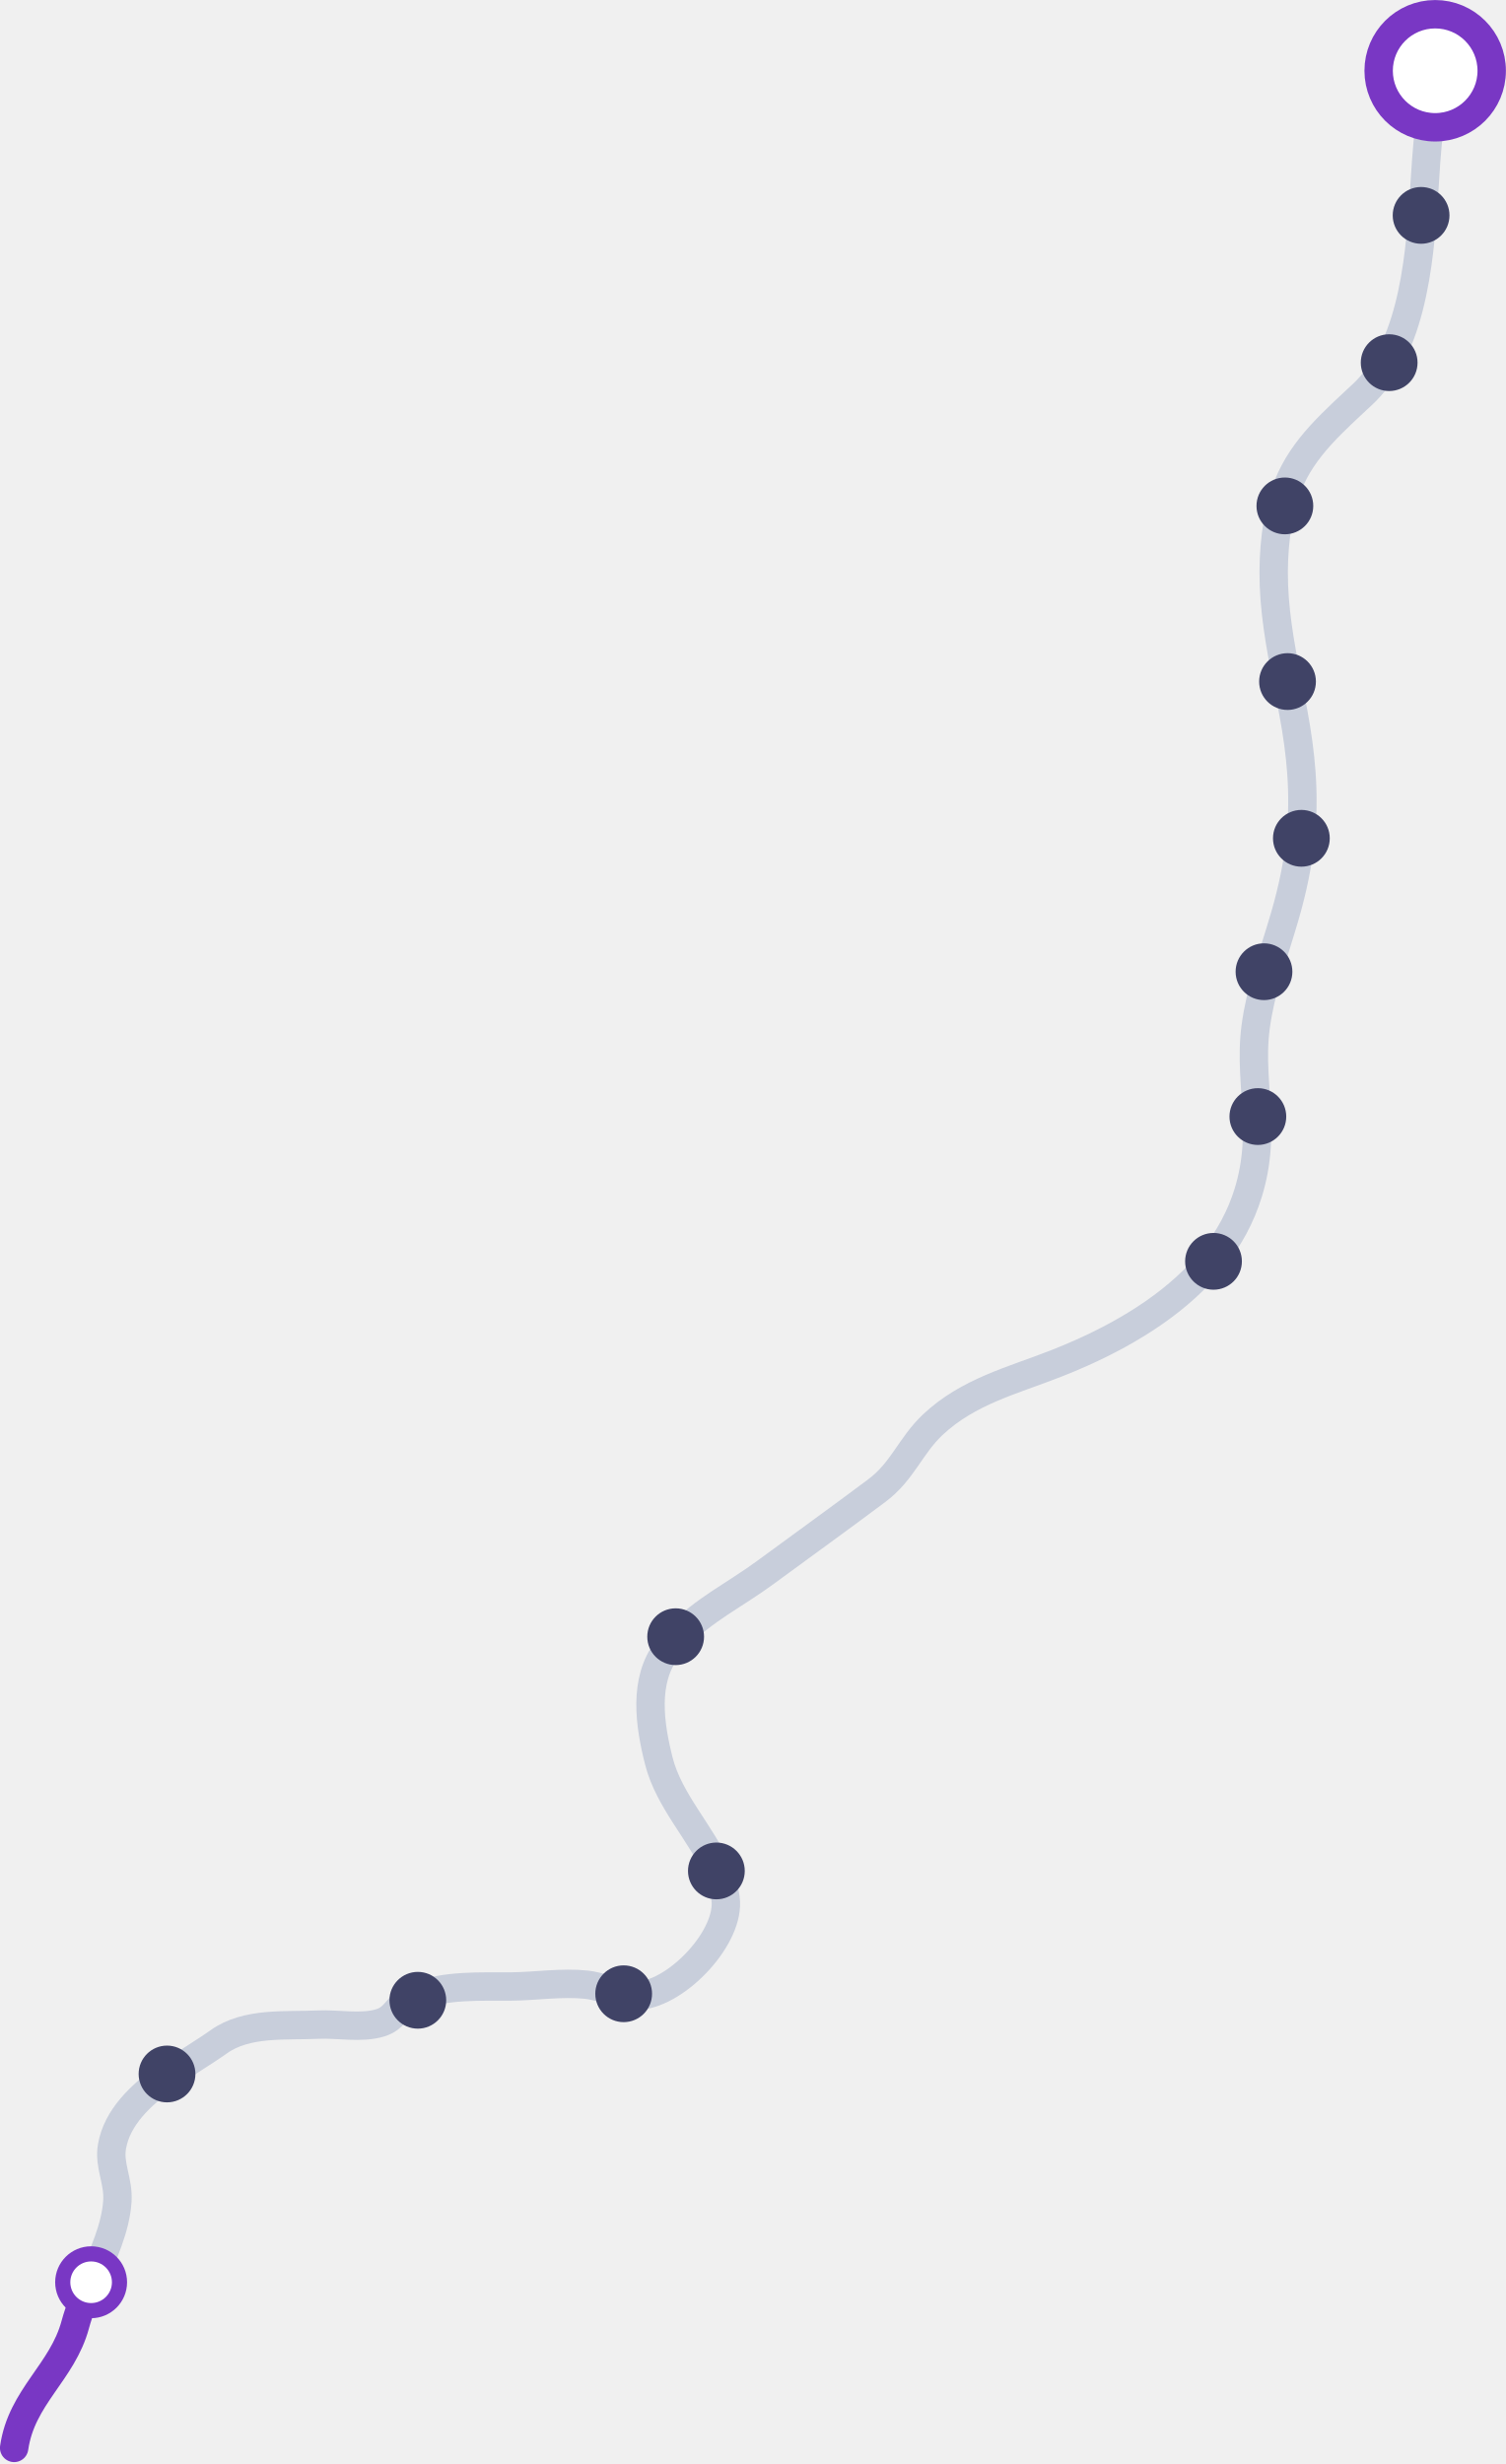
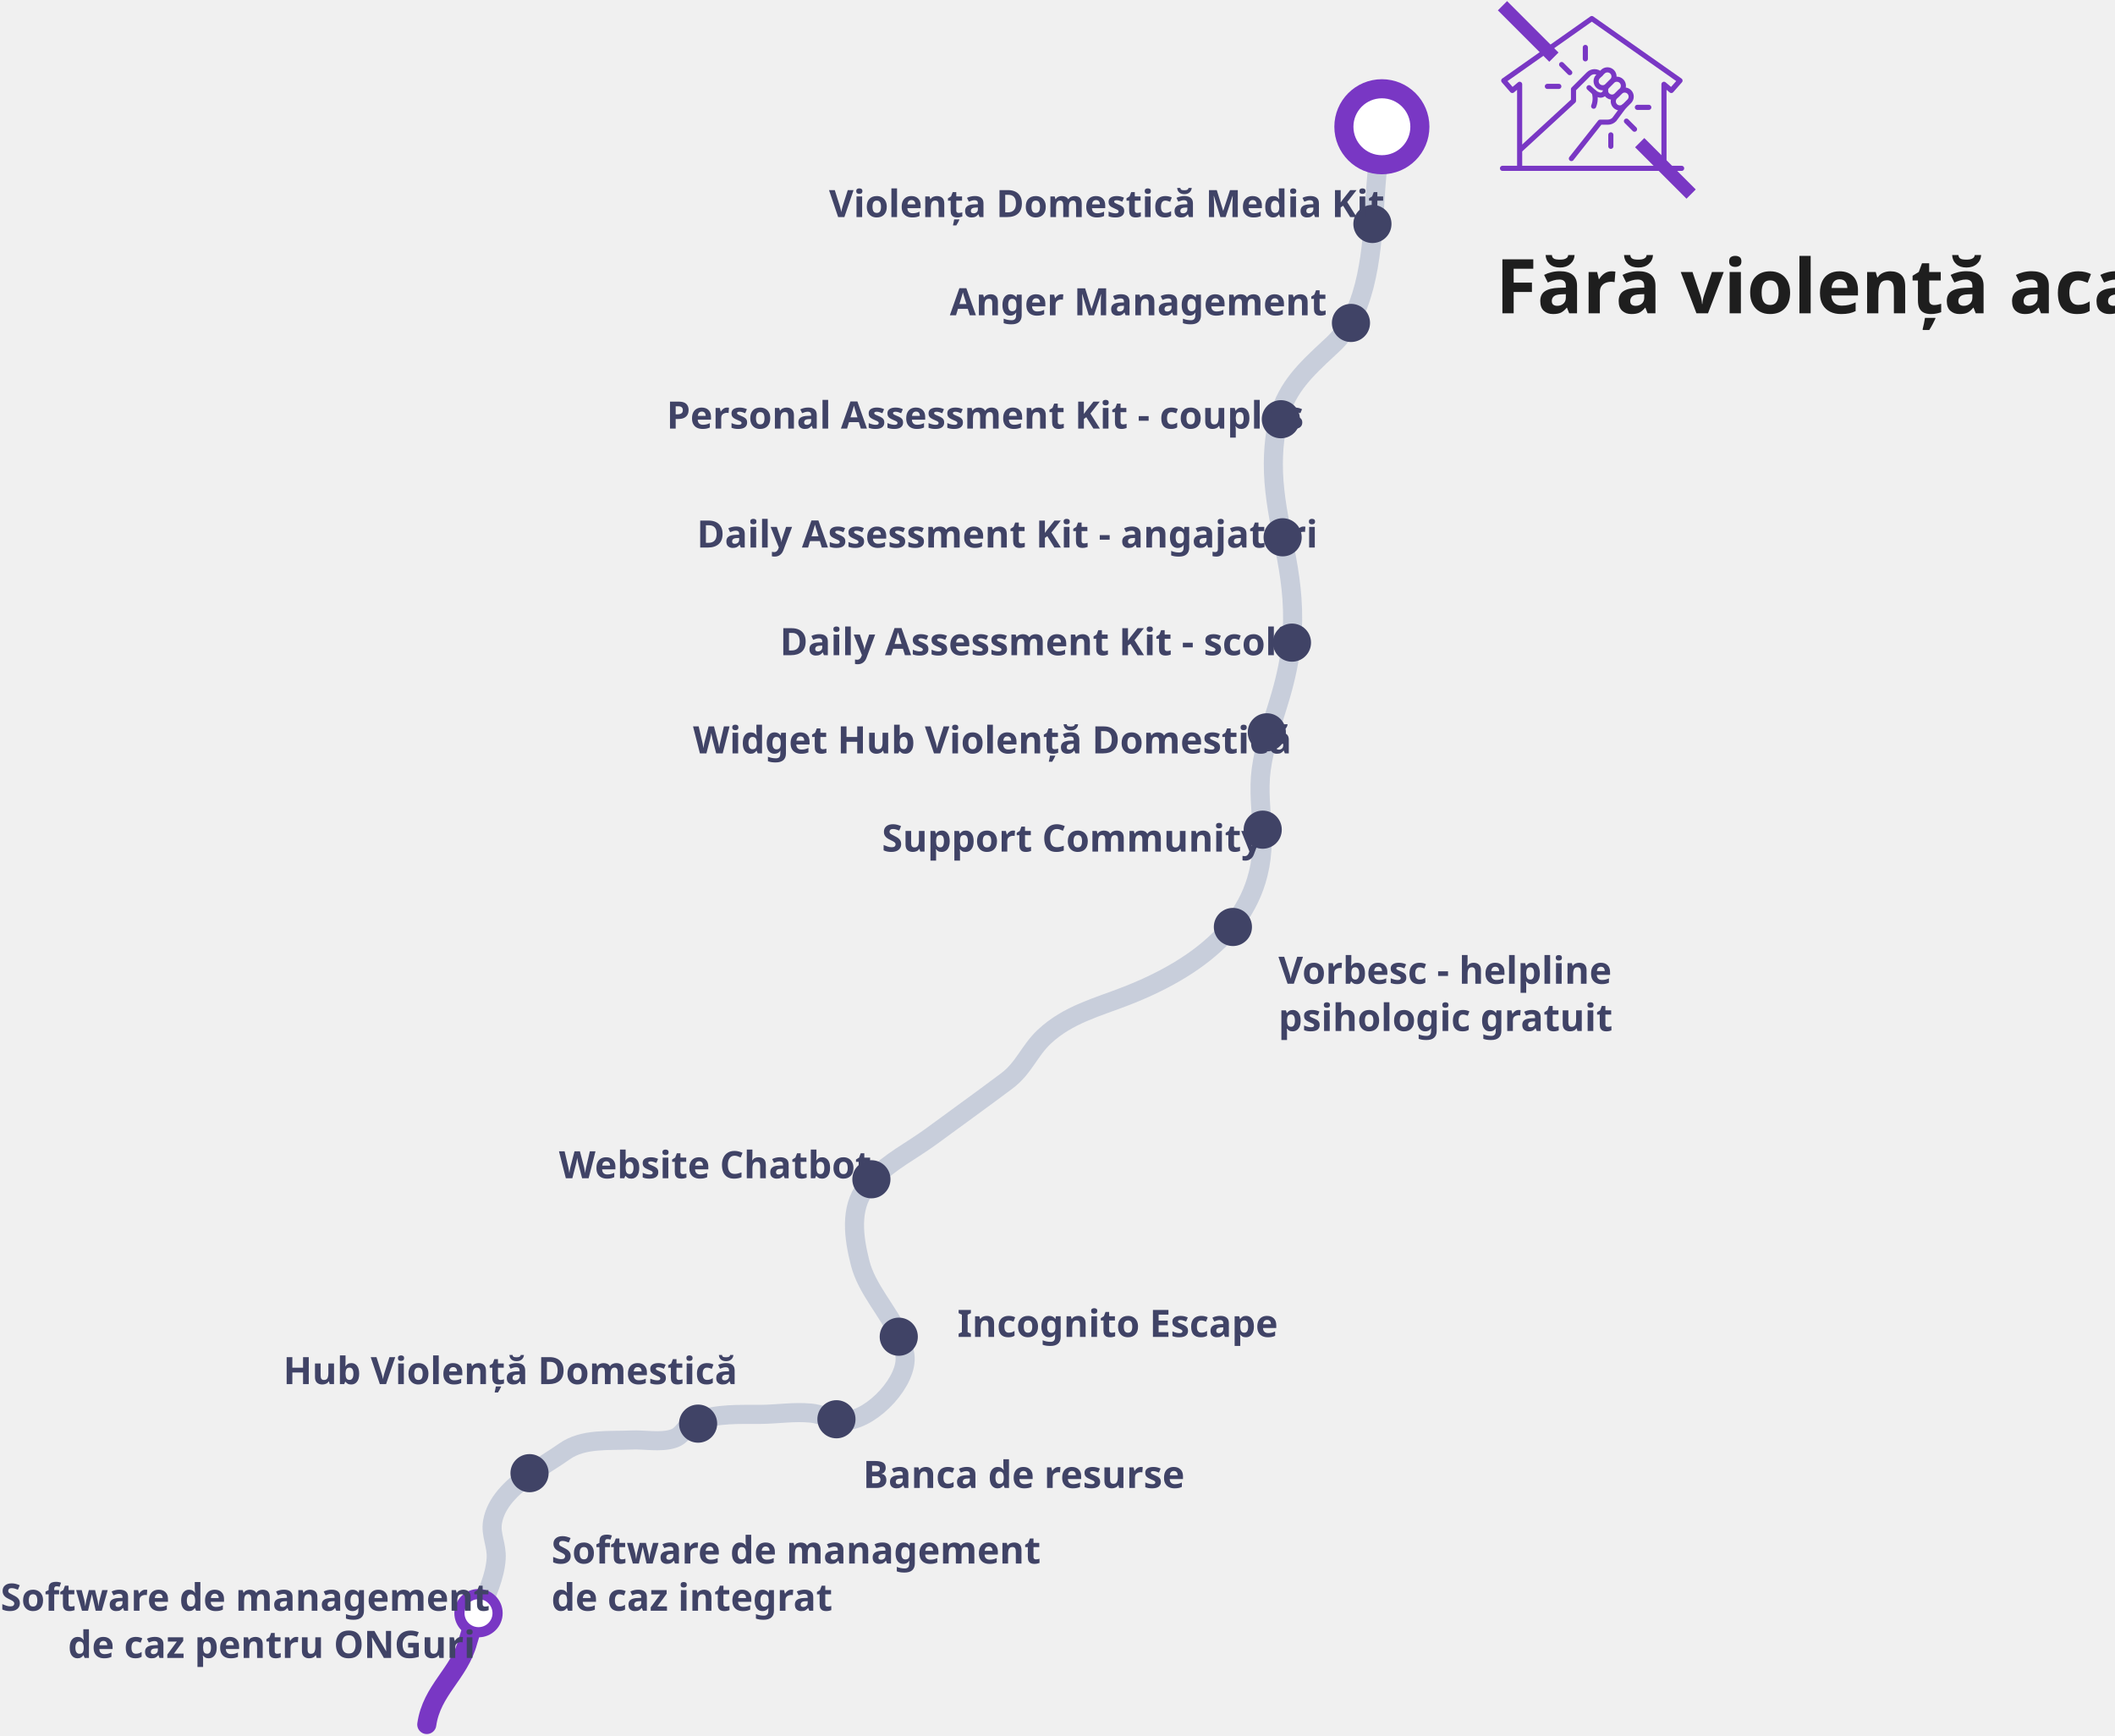
- <svg xmlns="http://www.w3.org/2000/svg" width="536" height="877" viewBox="0 0 536 877" fill="none">
-   <g clip-path="url(#clip0)">
-     <path d="M506.236 77.387C506.99 67.933 507.394 58.855 508.121 51.071C508.929 42.532 510.653 34.02 511.434 25.536C511.488 24.943 511.542 24.35 511.596 23.758" stroke="#C8CEDB" stroke-width="10.106" stroke-miterlimit="10" stroke-linecap="round" stroke-linejoin="round" />
-     <path d="M510.815 45.306C521.927 45.306 530.936 36.297 530.936 25.185C530.936 14.072 521.927 5.063 510.815 5.063C499.702 5.063 490.694 14.072 490.694 25.185C490.694 36.297 499.702 45.306 510.815 45.306Z" fill="white" stroke="#7937C4" stroke-width="10.106" stroke-miterlimit="10" stroke-linecap="round" stroke-linejoin="round" />
-     <path d="M494.438 127.865C500.552 116.66 503.461 102.869 505.105 89.131C505.562 85.199 505.94 81.266 506.236 77.387" stroke="#C8CEDB" stroke-width="10.106" stroke-miterlimit="10" stroke-linecap="round" stroke-linejoin="round" />
-     <path d="M505.805 86.761C511.383 86.761 515.906 82.238 515.906 76.66C515.906 71.081 511.383 66.559 505.805 66.559C500.226 66.559 495.704 71.081 495.704 76.66C495.704 82.238 500.226 86.761 505.805 86.761Z" fill="#404366" />
-     <path d="M456.458 178.397C460.875 162.99 470.195 154.101 482.64 142.518C483.367 141.845 484.094 141.172 484.821 140.498C488.7 136.889 491.852 132.606 494.438 127.865" stroke="#C8CEDB" stroke-width="10.106" stroke-miterlimit="10" stroke-linecap="round" stroke-linejoin="round" />
-     <path d="M494.438 139.178C500.016 139.178 504.539 134.656 504.539 129.077C504.539 123.498 500.016 118.976 494.438 118.976C488.859 118.976 484.337 123.498 484.337 129.077C484.337 134.656 488.859 139.178 494.438 139.178Z" fill="#404366" />
-     <path d="M458.182 242.586C455.542 229.064 453.28 216.673 453.333 203.394C453.36 197.791 453.791 192.027 454.788 185.939C455.219 183.245 455.785 180.74 456.458 178.397" stroke="#C8CEDB" stroke-width="10.106" stroke-miterlimit="10" stroke-linecap="round" stroke-linejoin="round" />
-     <path d="M457.32 190.168C462.899 190.168 467.421 185.646 467.421 180.067C467.421 174.489 462.899 169.966 457.32 169.966C451.741 169.966 447.219 174.489 447.219 180.067C447.219 185.646 451.741 190.168 457.32 190.168Z" fill="#404366" />
-     <path d="M462.896 298.344C463.677 290.586 463.758 282.963 463.192 275.017C462.707 268.202 461.737 261.172 460.337 253.657C459.636 249.859 458.909 246.169 458.209 242.559" stroke="#C8CEDB" stroke-width="10.106" stroke-miterlimit="10" stroke-linecap="round" stroke-linejoin="round" />
-     <path d="M458.263 252.687C463.841 252.687 468.364 248.165 468.364 242.586C468.364 237.008 463.841 232.485 458.263 232.485C452.684 232.485 448.161 237.008 448.161 242.586C448.161 248.165 452.684 252.687 458.263 252.687Z" fill="#404366" />
-     <path d="M451.071 346.586C453.037 339.744 455.3 332.983 457.293 326.114C460.148 316.283 461.98 307.232 462.895 298.343" stroke="#C8CEDB" stroke-width="10.106" stroke-miterlimit="10" stroke-linecap="round" stroke-linejoin="round" />
-     <path d="M463.192 308.472C468.77 308.472 473.293 303.949 473.293 298.371C473.293 292.792 468.77 288.27 463.192 288.27C457.613 288.27 453.091 292.792 453.091 298.371C453.091 303.949 457.613 308.472 463.192 308.472Z" fill="#404366" />
-     <path d="M447.354 397.683C446.949 387.043 445.468 376.484 446.896 365.656C447.758 359.165 449.293 352.861 451.071 346.612" stroke="#C8CEDB" stroke-width="10.106" stroke-miterlimit="10" stroke-linecap="round" stroke-linejoin="round" />
-     <path d="M449.885 355.959C455.464 355.959 459.986 351.437 459.986 345.858C459.986 340.28 455.464 335.757 449.885 335.757C444.307 335.757 439.784 340.28 439.784 345.858C439.784 351.437 444.307 355.959 449.885 355.959Z" fill="#404366" />
-     <path d="M431.919 447.73C437.36 440.862 441.643 433.131 444.31 424.404C445.845 419.394 446.869 414.033 447.246 408.35C447.488 404.767 447.461 401.212 447.326 397.656" stroke="#C8CEDB" stroke-width="10.106" stroke-miterlimit="10" stroke-linecap="round" stroke-linejoin="round" />
-     <path d="M447.704 407.515C453.282 407.515 457.805 402.993 457.805 397.414C457.805 391.835 453.282 387.313 447.704 387.313C442.125 387.313 437.603 391.835 437.603 397.414C437.603 402.993 442.125 407.515 447.704 407.515Z" fill="#404366" />
-     <path d="M241.32 582.545C250.478 572.902 261.629 567.623 272.485 559.623C285.71 549.899 299.044 540.31 312.135 530.505C321.266 523.663 323.986 514.666 331.986 507.097C344.646 495.192 360.404 491.394 375.811 485.333C378.882 484.121 381.98 482.855 385.023 481.481C402.828 473.508 420.067 462.68 431.919 447.73" stroke="#C8CEDB" stroke-width="10.106" stroke-miterlimit="10" stroke-linecap="round" stroke-linejoin="round" />
-     <path d="M431.919 459.043C437.498 459.043 442.02 454.521 442.02 448.942C442.02 443.364 437.498 438.841 431.919 438.841C426.34 438.841 421.818 443.364 421.818 448.942C421.818 454.521 426.34 459.043 431.919 459.043Z" fill="#404366" />
-     <path d="M241.32 582.545C239.973 583.946 238.68 585.454 237.441 587.071C228.929 598.114 231.192 613.764 234.505 626.801C238.088 640.97 249.589 652.471 255.3 665.643" stroke="#C8CEDB" stroke-width="10.106" stroke-miterlimit="10" stroke-linecap="round" stroke-linejoin="round" />
-     <path d="M240.485 592.646C246.064 592.646 250.586 588.124 250.586 582.545C250.586 576.967 246.064 572.444 240.485 572.444C234.906 572.444 230.384 576.967 230.384 582.545C230.384 588.124 234.906 592.646 240.485 592.646Z" fill="#404366" />
-     <path d="M255.299 665.644C256.7 668.876 257.751 672.189 258.236 675.691C260.121 689.078 241.454 709.145 227.582 710.304C225.535 710.465 223.488 710.169 221.414 709.684" stroke="#C8CEDB" stroke-width="10.106" stroke-miterlimit="10" stroke-linecap="round" stroke-linejoin="round" />
-     <path d="M254.976 676.014C260.555 676.014 265.078 671.491 265.078 665.913C265.078 660.334 260.555 655.812 254.976 655.812C249.398 655.812 244.875 660.334 244.875 665.913C244.875 671.491 249.398 676.014 254.976 676.014Z" fill="#404366" />
-     <path d="M221.414 709.684C217.185 708.687 212.929 706.855 208.7 706.397C199.731 705.482 190.869 706.963 181.926 707.044C171.367 707.125 158.141 706.424 148.364 710.599" stroke="#C8CEDB" stroke-width="10.106" stroke-miterlimit="10" stroke-linecap="round" stroke-linejoin="round" />
-     <path d="M221.98 719.73C227.558 719.73 232.081 715.208 232.081 709.629C232.081 704.051 227.558 699.528 221.98 699.528C216.401 699.528 211.879 704.051 211.879 709.629C211.879 715.208 216.401 719.73 221.98 719.73Z" fill="#404366" />
-     <path d="M148.337 710.6C147.044 711.165 145.778 711.785 144.619 712.539C141.199 714.694 140.391 718.384 135.434 719.946C128.673 722.074 120.188 720.27 113.185 720.62C101.737 721.159 87.838 719.623 77.926 726.68C72.593 730.478 65.697 734.492 59.205 739.152" stroke="#C8CEDB" stroke-width="10.106" stroke-miterlimit="10" stroke-linecap="round" stroke-linejoin="round" />
-     <path d="M148.714 722.047C154.292 722.047 158.815 717.525 158.815 711.946C158.815 706.368 154.292 701.845 148.714 701.845C143.135 701.845 138.613 706.368 138.613 711.946C138.613 717.525 143.135 722.047 148.714 722.047Z" fill="#404366" />
-     <path d="M59.206 739.124C50.02 745.723 41.67 753.616 39.865 763.959C38.68 770.693 42.236 776.188 41.778 783.434C41.185 792.969 36.633 802.72 32.485 812.309" stroke="#C8CEDB" stroke-width="10.106" stroke-miterlimit="10" stroke-linecap="round" stroke-linejoin="round" />
-     <path d="M59.448 748.283C65.026 748.283 69.549 743.761 69.549 738.182C69.549 732.603 65.026 728.081 59.448 728.081C53.869 728.081 49.347 732.603 49.347 738.182C49.347 743.761 53.869 748.283 59.448 748.283Z" fill="#404366" />
-     <path d="M32.431 812.31C30.222 817.401 28.121 822.438 26.801 827.34C22.222 844.418 7.65 853.037 5.037 871.273" stroke="#7937C4" stroke-width="10.106" stroke-miterlimit="10" stroke-linecap="round" stroke-linejoin="round" />
-     <path d="M32.431 822.411C38.01 822.411 42.532 817.889 42.532 812.31C42.532 806.731 38.01 802.209 32.431 802.209C26.852 802.209 22.33 806.731 22.33 812.31C22.33 817.889 26.852 822.411 32.431 822.411Z" fill="white" stroke="#7937C4" stroke-width="5.387" stroke-miterlimit="10" stroke-linecap="round" stroke-linejoin="round" />
-   </g>
-   <defs>
-     <clipPath id="clip0">
-       <rect width="536" height="876.337" fill="white" />
-     </clipPath>
-   </defs>
+ <svg xmlns="http://www.w3.org/2000/svg" width="1120" height="919" viewBox="0 0 1120 919" fill="none">
+   <path d="M727.199 119.324C727.953 109.869 728.357 100.792 729.085 93.007C729.893 84.469 731.617 75.957 732.398 67.472C732.452 66.879 732.506 66.287 732.559 65.694" stroke="#C8CEDB" stroke-width="10.106" stroke-miterlimit="10" stroke-linecap="round" stroke-linejoin="round" />
+   <path d="M731.777 87.242C742.89 87.242 751.899 78.234 751.899 67.121C751.899 56.009 742.89 47 731.777 47C720.665 47 711.656 56.009 711.656 67.121C711.656 78.234 720.665 87.242 731.777 87.242Z" fill="white" stroke="#7937C4" stroke-width="10.106" stroke-miterlimit="10" stroke-linecap="round" stroke-linejoin="round" />
+   <path d="M715.4 169.802C721.515 158.596 724.424 144.805 726.067 131.068C726.525 127.135 726.902 123.202 727.198 119.323" stroke="#C8CEDB" stroke-width="10.106" stroke-miterlimit="10" stroke-linecap="round" stroke-linejoin="round" />
+   <path d="M726.768 128.697C732.347 128.697 736.869 124.175 736.869 118.596C736.869 113.017 732.347 108.495 726.768 108.495C721.189 108.495 716.667 113.017 716.667 118.596C716.667 124.175 721.189 128.697 726.768 128.697Z" fill="#404366" />
+   <path d="M677.421 220.334C681.838 204.926 691.158 196.037 703.603 184.455C704.33 183.781 705.057 183.108 705.785 182.435C709.663 178.825 712.815 174.542 715.401 169.802" stroke="#C8CEDB" stroke-width="10.106" stroke-miterlimit="10" stroke-linecap="round" stroke-linejoin="round" />
+   <path d="M715.401 181.115C720.979 181.115 725.502 176.592 725.502 171.014C725.502 165.435 720.979 160.913 715.401 160.913C709.822 160.913 705.3 165.435 705.3 171.014C705.3 176.592 709.822 181.115 715.401 181.115Z" fill="#404366" />
+   <path d="M679.145 284.522C676.506 271 674.243 258.61 674.297 245.33C674.324 239.727 674.755 233.963 675.751 227.876C676.182 225.182 676.748 222.677 677.421 220.333" stroke="#C8CEDB" stroke-width="10.106" stroke-miterlimit="10" stroke-linecap="round" stroke-linejoin="round" />
+   <path d="M678.283 232.105C683.861 232.105 688.384 227.582 688.384 222.004C688.384 216.425 683.861 211.903 678.283 211.903C672.704 211.903 668.182 216.425 668.182 222.004C668.182 227.582 672.704 232.105 678.283 232.105Z" fill="#404366" />
+   <path d="M683.859 340.28C684.64 332.523 684.721 324.9 684.155 316.954C683.67 310.139 682.7 303.108 681.3 295.593C680.599 291.795 679.872 288.105 679.172 284.496" stroke="#C8CEDB" stroke-width="10.106" stroke-miterlimit="10" stroke-linecap="round" stroke-linejoin="round" />
+   <path d="M679.226 294.623C684.805 294.623 689.327 290.101 689.327 284.522C689.327 278.944 684.805 274.421 679.226 274.421C673.647 274.421 669.125 278.944 669.125 284.522C669.125 290.101 673.647 294.623 679.226 294.623Z" fill="#404366" />
+   <path d="M672.033 388.522C674 381.68 676.262 374.919 678.255 368.051C681.111 358.219 682.942 349.168 683.858 340.28" stroke="#C8CEDB" stroke-width="10.106" stroke-miterlimit="10" stroke-linecap="round" stroke-linejoin="round" />
+   <path d="M684.155 350.408C689.733 350.408 694.256 345.885 694.256 340.307C694.256 334.728 689.733 330.206 684.155 330.206C678.576 330.206 674.054 334.728 674.054 340.307C674.054 345.885 678.576 350.408 684.155 350.408Z" fill="#404366" />
+   <path d="M668.317 439.62C667.913 428.98 666.431 418.421 667.859 407.593C668.721 401.101 670.256 394.798 672.034 388.549" stroke="#C8CEDB" stroke-width="10.106" stroke-miterlimit="10" stroke-linecap="round" stroke-linejoin="round" />
+   <path d="M670.849 397.896C676.428 397.896 680.95 393.373 680.95 387.795C680.95 382.216 676.428 377.694 670.849 377.694C665.27 377.694 660.748 382.216 660.748 387.795C660.748 393.373 665.27 397.896 670.849 397.896Z" fill="#404366" />
+   <path d="M652.882 489.667C658.323 482.798 662.606 475.067 665.272 466.34C666.808 461.33 667.831 455.97 668.208 450.286C668.451 446.704 668.424 443.148 668.289 439.593" stroke="#C8CEDB" stroke-width="10.106" stroke-miterlimit="10" stroke-linecap="round" stroke-linejoin="round" />
+   <path d="M668.666 449.452C674.245 449.452 678.767 444.929 678.767 439.351C678.767 433.772 674.245 429.25 668.666 429.25C663.088 429.25 658.565 433.772 658.565 439.351C658.565 444.929 663.088 449.452 668.666 449.452Z" fill="#404366" />
+   <path d="M462.283 624.482C471.441 614.838 482.593 609.559 493.448 601.559C506.674 591.835 520.007 582.246 533.098 572.441C542.229 565.599 544.95 556.603 552.95 549.034C565.61 537.128 581.367 533.33 596.775 527.269C599.846 526.057 602.943 524.791 605.987 523.418C623.792 515.445 641.031 504.616 652.883 489.667" stroke="#C8CEDB" stroke-width="10.106" stroke-miterlimit="10" stroke-linecap="round" stroke-linejoin="round" />
+   <path d="M652.882 500.98C658.461 500.98 662.983 496.457 662.983 490.879C662.983 485.3 658.461 480.778 652.882 480.778C647.304 480.778 642.781 485.3 642.781 490.879C642.781 496.457 647.304 500.98 652.882 500.98Z" fill="#404366" />
+   <path d="M462.283 624.482C460.936 625.883 459.643 627.391 458.404 629.007C449.892 640.051 452.155 655.701 455.468 668.738C459.05 682.906 470.552 694.408 476.263 707.58" stroke="#C8CEDB" stroke-width="10.106" stroke-miterlimit="10" stroke-linecap="round" stroke-linejoin="round" />
+   <path d="M461.449 634.583C467.027 634.583 471.55 630.061 471.55 624.482C471.55 618.903 467.027 614.381 461.449 614.381C455.87 614.381 451.348 618.903 451.348 624.482C451.348 630.061 455.87 634.583 461.449 634.583Z" fill="#404366" />
+   <path d="M476.262 707.58C477.663 710.812 478.714 714.125 479.199 717.627C481.084 731.014 462.417 751.081 448.545 752.24C446.498 752.401 444.451 752.105 442.377 751.62" stroke="#C8CEDB" stroke-width="10.106" stroke-miterlimit="10" stroke-linecap="round" stroke-linejoin="round" />
+   <path d="M475.94 717.95C481.519 717.95 486.041 713.427 486.041 707.849C486.041 702.27 481.519 697.748 475.94 697.748C470.361 697.748 465.839 702.27 465.839 707.849C465.839 713.427 470.361 717.95 475.94 717.95Z" fill="#404366" />
+   <path d="M442.377 751.62C438.148 750.623 433.892 748.791 429.663 748.333C420.693 747.418 411.831 748.899 402.888 748.98C392.33 749.061 379.104 748.36 369.326 752.535" stroke="#C8CEDB" stroke-width="10.106" stroke-miterlimit="10" stroke-linecap="round" stroke-linejoin="round" />
+   <path d="M442.943 761.667C448.521 761.667 453.044 757.144 453.044 751.566C453.044 745.987 448.521 741.465 442.943 741.465C437.364 741.465 432.842 745.987 432.842 751.566C432.842 757.144 437.364 761.667 442.943 761.667Z" fill="#404366" />
+   <path d="M369.299 752.536C368.006 753.102 366.74 753.721 365.582 754.475C362.161 756.63 361.353 760.32 356.397 761.883C349.636 764.011 341.151 762.206 334.148 762.556C322.7 763.095 308.801 761.559 298.889 768.617C293.555 772.415 286.66 776.428 280.168 781.088" stroke="#C8CEDB" stroke-width="10.106" stroke-miterlimit="10" stroke-linecap="round" stroke-linejoin="round" />
+   <path d="M369.677 763.984C375.256 763.984 379.778 759.461 379.778 753.883C379.778 748.304 375.256 743.781 369.677 743.781C364.099 743.781 359.576 748.304 359.576 753.883C359.576 759.461 364.099 763.984 369.677 763.984Z" fill="#404366" />
+   <path d="M280.169 781.06C270.984 787.66 262.633 795.552 260.829 805.895C259.644 812.629 263.199 818.124 262.741 825.37C262.149 834.905 257.596 844.656 253.448 854.246" stroke="#C8CEDB" stroke-width="10.106" stroke-miterlimit="10" stroke-linecap="round" stroke-linejoin="round" />
+   <path d="M280.411 790.219C285.989 790.219 290.512 785.697 290.512 780.118C290.512 774.539 285.989 770.017 280.411 770.017C274.832 770.017 270.31 774.539 270.31 780.118C270.31 785.697 274.832 790.219 280.411 790.219Z" fill="#404366" />
+   <path d="M253.394 854.246C251.185 859.337 249.084 864.374 247.764 869.276C243.185 886.354 228.613 894.973 226 913.209" stroke="#7937C4" stroke-width="10.106" stroke-miterlimit="10" stroke-linecap="round" stroke-linejoin="round" />
+   <path d="M253.394 864.347C258.973 864.347 263.495 859.825 263.495 854.246C263.495 848.668 258.973 844.145 253.394 844.145C247.815 844.145 243.293 848.668 243.293 854.246C243.293 859.825 247.815 864.347 253.394 864.347Z" fill="white" stroke="#7937C4" stroke-width="5.387" stroke-miterlimit="10" stroke-linecap="round" stroke-linejoin="round" />
+   <path d="M853.683 42.955C855.048 41.59 855.048 39.378 853.683 38.014C852.319 36.649 850.107 36.649 848.742 38.014L846.246 40.51C844.882 41.874 844.882 44.086 846.246 45.451C847.61 46.815 849.822 46.815 851.187 45.451L853.683 42.955Z" stroke="#7937C4" stroke-width="2.714" stroke-linecap="round" stroke-linejoin="round" />
+   <path d="M858.642 47.9C860.007 46.536 860.007 44.324 858.642 42.959C857.278 41.595 855.066 41.595 853.701 42.959L851.205 45.456C849.84 46.82 849.84 49.032 851.205 50.397C852.569 51.761 854.781 51.761 856.146 50.397L858.642 47.9Z" stroke="#7937C4" stroke-width="2.714" stroke-linecap="round" stroke-linejoin="round" />
+   <path d="M862.781 53.635C864.145 52.27 864.145 50.058 862.781 48.694C861.416 47.329 859.204 47.329 857.84 48.694L855.344 51.19C853.979 52.554 853.979 54.766 855.344 56.13C856.708 57.495 858.92 57.495 860.284 56.13L862.781 53.635Z" stroke="#7937C4" stroke-width="2.714" stroke-linecap="round" stroke-linejoin="round" />
+   <path d="M847.51 39.27C846.678 38.438 845.549 37.971 844.372 37.971C843.194 37.971 842.065 38.438 841.233 39.27L833.244 47.24V53.373L805.403 78.976" stroke="#7937C4" stroke-width="2.714" stroke-linecap="round" stroke-linejoin="round" />
+   <path d="M850.186 48.259C850.039 48.884 849.678 49.438 849.167 49.826C848.656 50.215 848.025 50.413 847.384 50.388C846.084 50.189 844.879 49.584 843.945 48.659C842.962 47.785 842.252 47.221 841.47 46.439" stroke="#7937C4" stroke-width="2.714" stroke-linecap="round" stroke-linejoin="round" />
+   <path d="M860.013 56.32L854.845 63.271C854.4 63.72 853.87 64.077 853.285 64.32C852.701 64.564 852.075 64.69 851.442 64.691H847.348L832.136 83.961" stroke="#7937C4" stroke-width="2.714" stroke-linecap="round" stroke-linejoin="round" />
+   <path d="M844.253 48.968C844.981 51.36 844.865 53.929 843.926 56.247" stroke="#7937C4" stroke-width="2.714" stroke-linecap="round" stroke-linejoin="round" />
+   <path d="M853.02 71.423V77.483" stroke="#7937C4" stroke-width="2.714" stroke-linecap="round" stroke-linejoin="round" />
+   <path d="M867.074 56.849H873.115" stroke="#7937C4" stroke-width="2.714" stroke-linecap="round" stroke-linejoin="round" />
+   <path d="M861.285 64.145L865.561 68.421" stroke="#7937C4" stroke-width="2.714" stroke-linecap="round" stroke-linejoin="round" />
+   <path d="M839.523 31.156V25.115" stroke="#7937C4" stroke-width="2.714" stroke-linecap="round" stroke-linejoin="round" />
+   <path d="M825.475 45.749H819.415" stroke="#7937C4" stroke-width="2.714" stroke-linecap="round" stroke-linejoin="round" />
+   <path d="M831.261 38.45L826.967 34.174" stroke="#7937C4" stroke-width="2.714" stroke-linecap="round" stroke-linejoin="round" />
+   <path d="M881.156 89.147V44.638L885.05 47.913L889.654 42.69L842.943 9.827L796.305 42.69L800.836 47.913L804.73 44.638V89.147" stroke="#7937C4" stroke-width="2.714" stroke-linecap="round" stroke-linejoin="round" />
+   <path d="M795.65 89.147H890.51" stroke="#7937C4" stroke-width="2.714" stroke-linecap="round" stroke-linejoin="round" />
+   <path d="M798.081 0.594L793.191 5.483L820.418 32.71L825.307 27.82L798.081 0.594Z" fill="#7937C4" />
+   <path d="M870.748 73.099L865.858 77.989L893.085 105.215L897.974 100.326L870.748 73.099Z" fill="#7937C4" />
+   <text fill="#1E1E1E" xml:space="preserve" style="white-space: pre" font-family="Titillium Web" font-size="40" font-weight="600" letter-spacing="0px">
+     <tspan x="792" y="165.9">Fără violență acasă</tspan>
+   </text>
+   <text fill="#404366" xml:space="preserve" style="white-space: pre" font-family="Titillium Web" font-size="20" font-weight="600" letter-spacing="0px">
+     <tspan x="0.301" y="852.95">Software de management + </tspan>
+     <tspan x="36.004" y="877.95">de caz pentru ONGuri+  </tspan>
+   </text>
+   <text fill="#404366" xml:space="preserve" style="white-space: pre" font-family="Titillium Web" font-size="20" font-weight="600" letter-spacing="0px">
+     <tspan x="292" y="827.95">Software de management+  + </tspan>
+     <tspan x="292" y="852.95">de caz integrat+ </tspan>
+   </text>
+   <text fill="#404366" xml:space="preserve" style="white-space: pre" font-family="Titillium Web" font-size="20" font-weight="600" letter-spacing="0px">
+     <tspan x="150" y="732.95">Hub Violență Domestică</tspan>
+   </text>
+   <text fill="#404366" xml:space="preserve" style="white-space: pre" font-family="Titillium Web" font-size="20" font-weight="600" letter-spacing="0px">
+     <tspan x="457" y="787.95">Banca de resurse+ </tspan>
+   </text>
+   <text fill="#404366" xml:space="preserve" style="white-space: pre" font-family="Titillium Web" font-size="20" font-weight="600" letter-spacing="0px">
+     <tspan x="507" y="707.95">Incognito Escape+ </tspan>
+   </text>
+   <text fill="#404366" xml:space="preserve" style="white-space: pre" font-family="Titillium Web" font-size="20" font-weight="600" letter-spacing="0px">
+     <tspan x="296" y="623.95">Website Chatbot+ </tspan>
+   </text>
+   <text fill="#404366" xml:space="preserve" style="white-space: pre" font-family="Titillium Web" font-size="20" font-weight="600" letter-spacing="0px">
+     <tspan x="677" y="520.95">Vorbesc - helpline+  + </tspan>
+     <tspan x="677" y="545.95">psihologic gratuit+ </tspan>
+   </text>
+   <text fill="#404366" xml:space="preserve" style="white-space: pre" font-family="Titillium Web" font-size="20" font-weight="600" letter-spacing="0px">
+     <tspan x="467" y="450.95">Support Community+ </tspan>
+   </text>
+   <text fill="#404366" xml:space="preserve" style="white-space: pre" font-family="Titillium Web" font-size="20" font-weight="600" letter-spacing="0px">
+     <tspan x="367" y="398.95">Widget Hub Violență Domestică</tspan>
+   </text>
+   <text fill="#404366" xml:space="preserve" style="white-space: pre" font-family="Titillium Web" font-size="20" font-weight="600" letter-spacing="0px">
+     <tspan x="413" y="346.95">Daily Assessment Kit - scoli+ </tspan>
+   </text>
+   <text fill="#404366" xml:space="preserve" style="white-space: pre" font-family="Titillium Web" font-size="20" font-weight="600" letter-spacing="0px">
+     <tspan x="369" y="289.95">Daily Assessment Kit - angajatori+ </tspan>
+   </text>
+   <text fill="#404366" xml:space="preserve" style="white-space: pre" font-family="Titillium Web" font-size="20" font-weight="600" letter-spacing="0px">
+     <tspan x="353" y="226.95">Personal Assessment Kit - couples+ </tspan>
+   </text>
+   <text fill="#404366" xml:space="preserve" style="white-space: pre" font-family="Titillium Web" font-size="20" font-weight="600" letter-spacing="0px">
+     <tspan x="503" y="166.95">Anger Management+ </tspan>
+   </text>
+   <text fill="#404366" xml:space="preserve" style="white-space: pre" font-family="Titillium Web" font-size="20" font-weight="600" letter-spacing="0px">
+     <tspan x="439" y="114.95">Violența Domestică Media Kit </tspan>
+   </text>
</svg>
